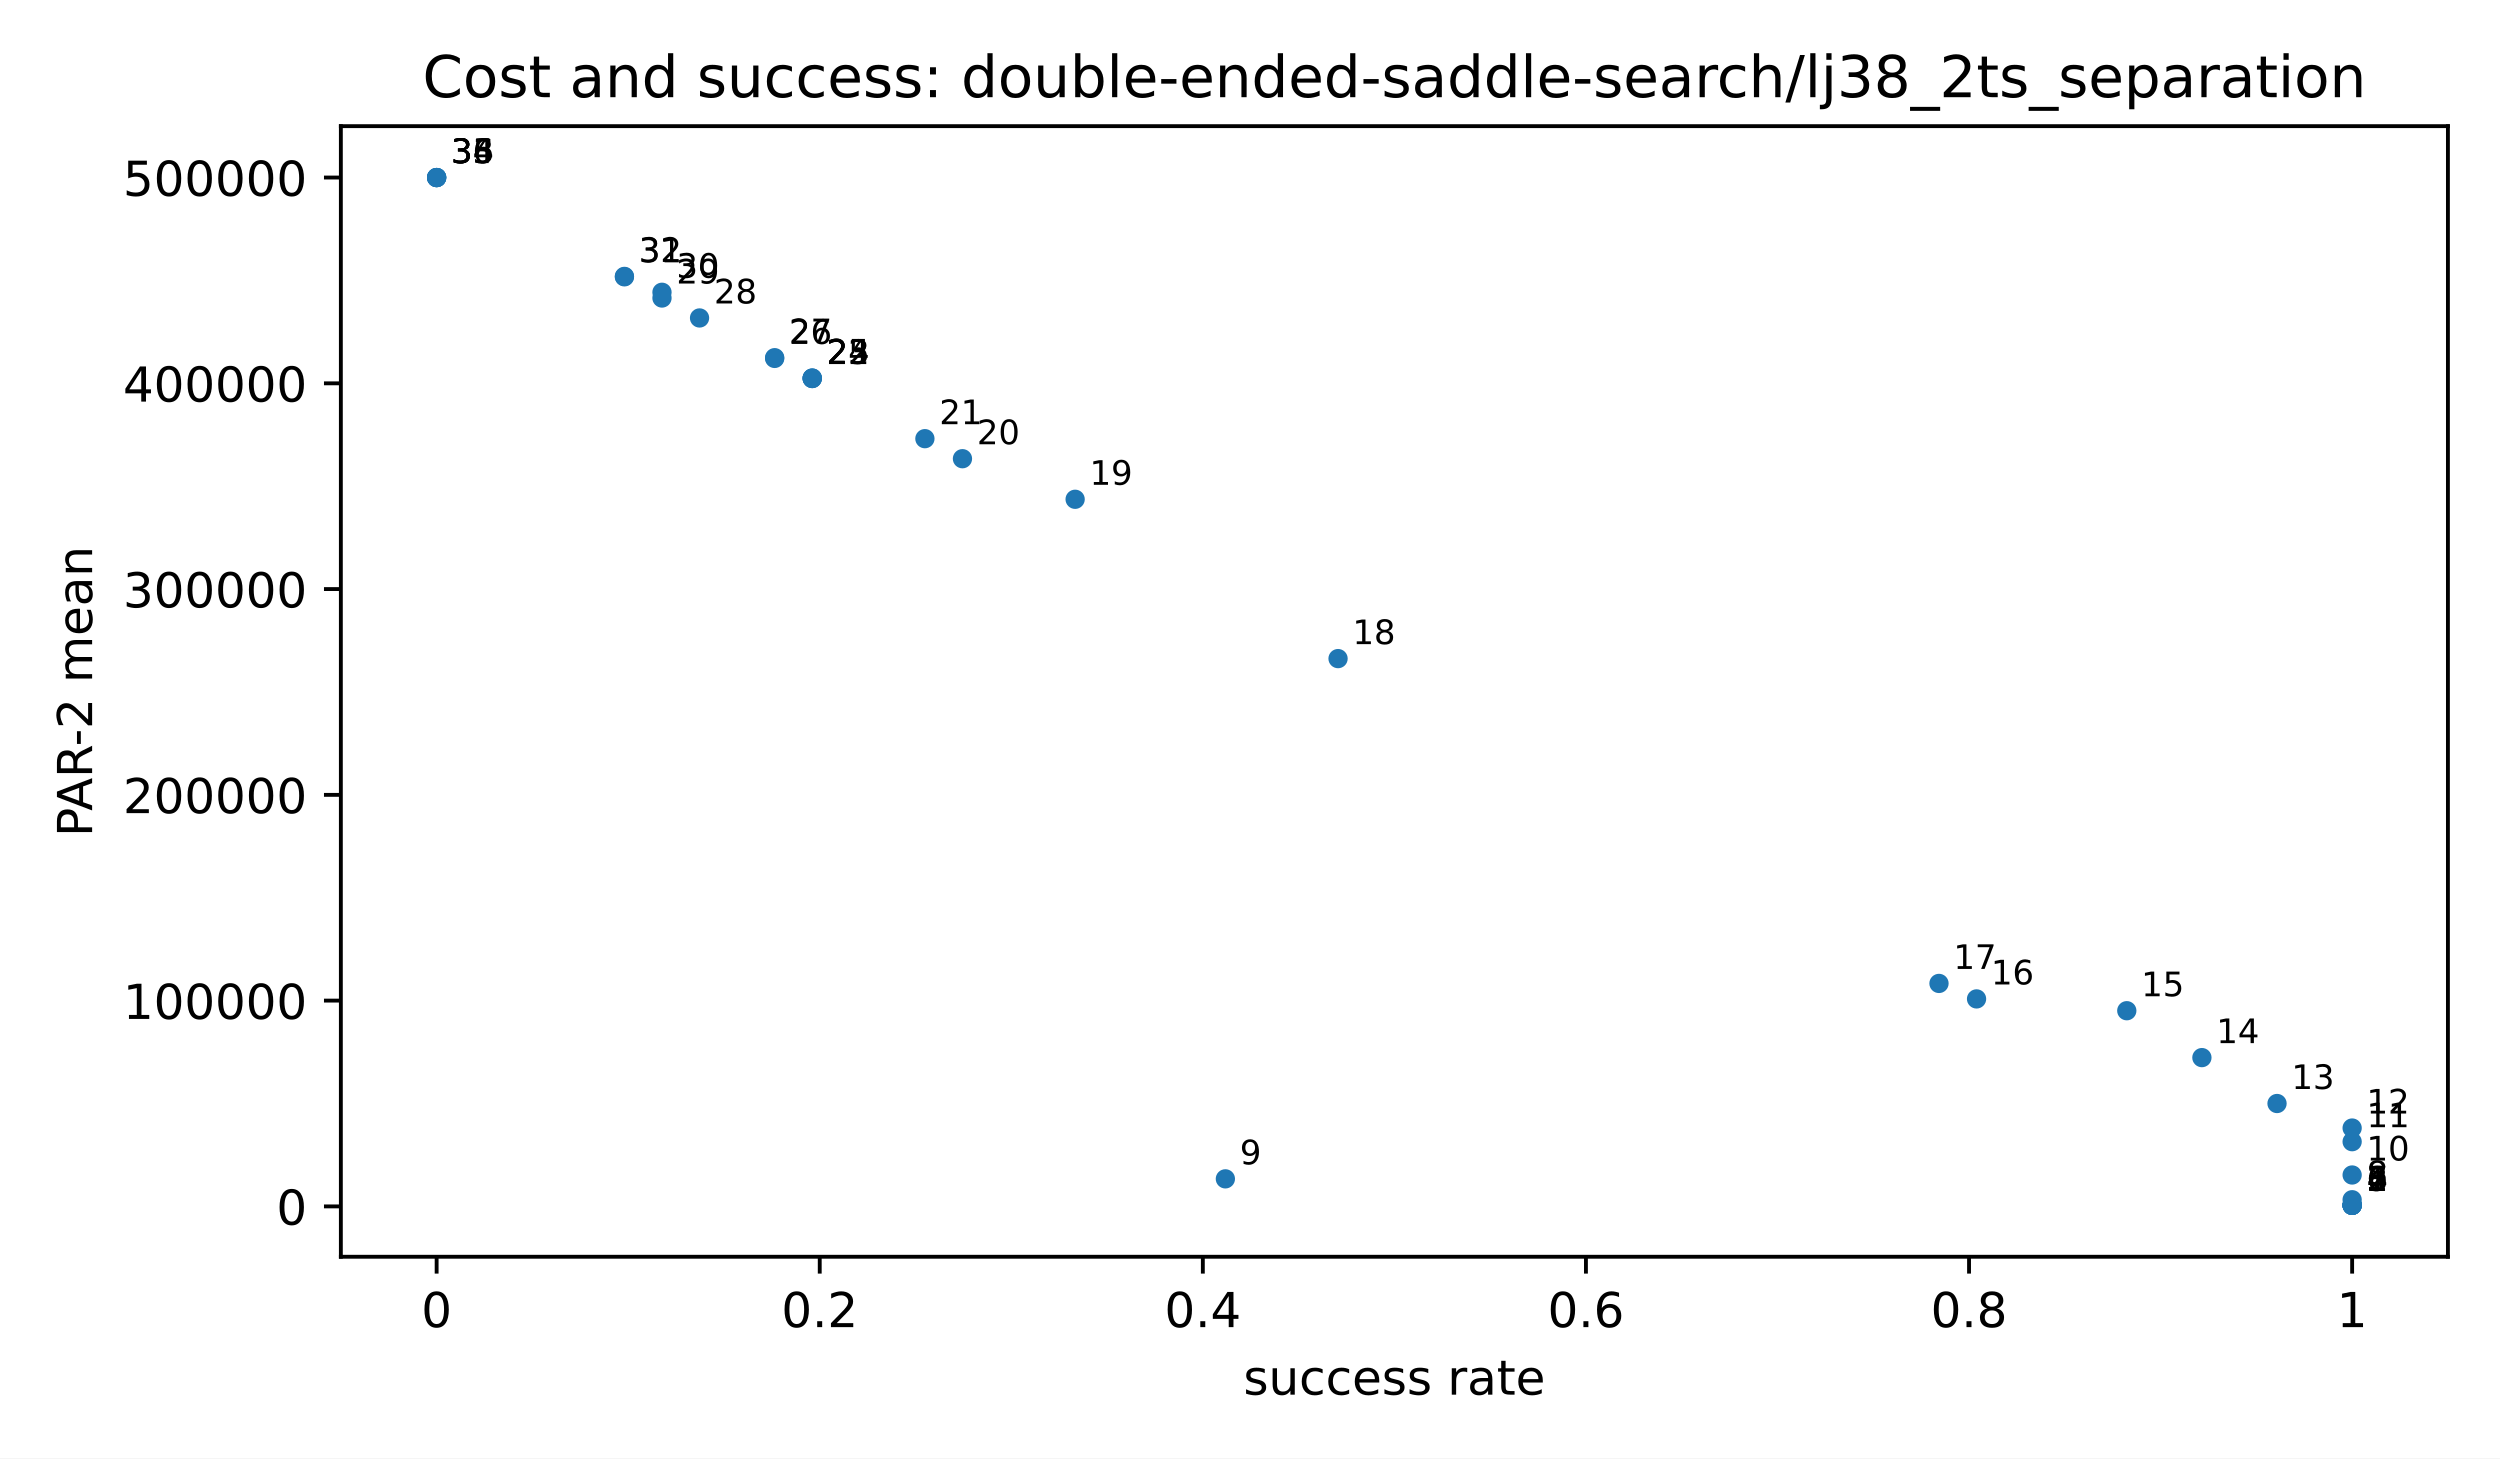
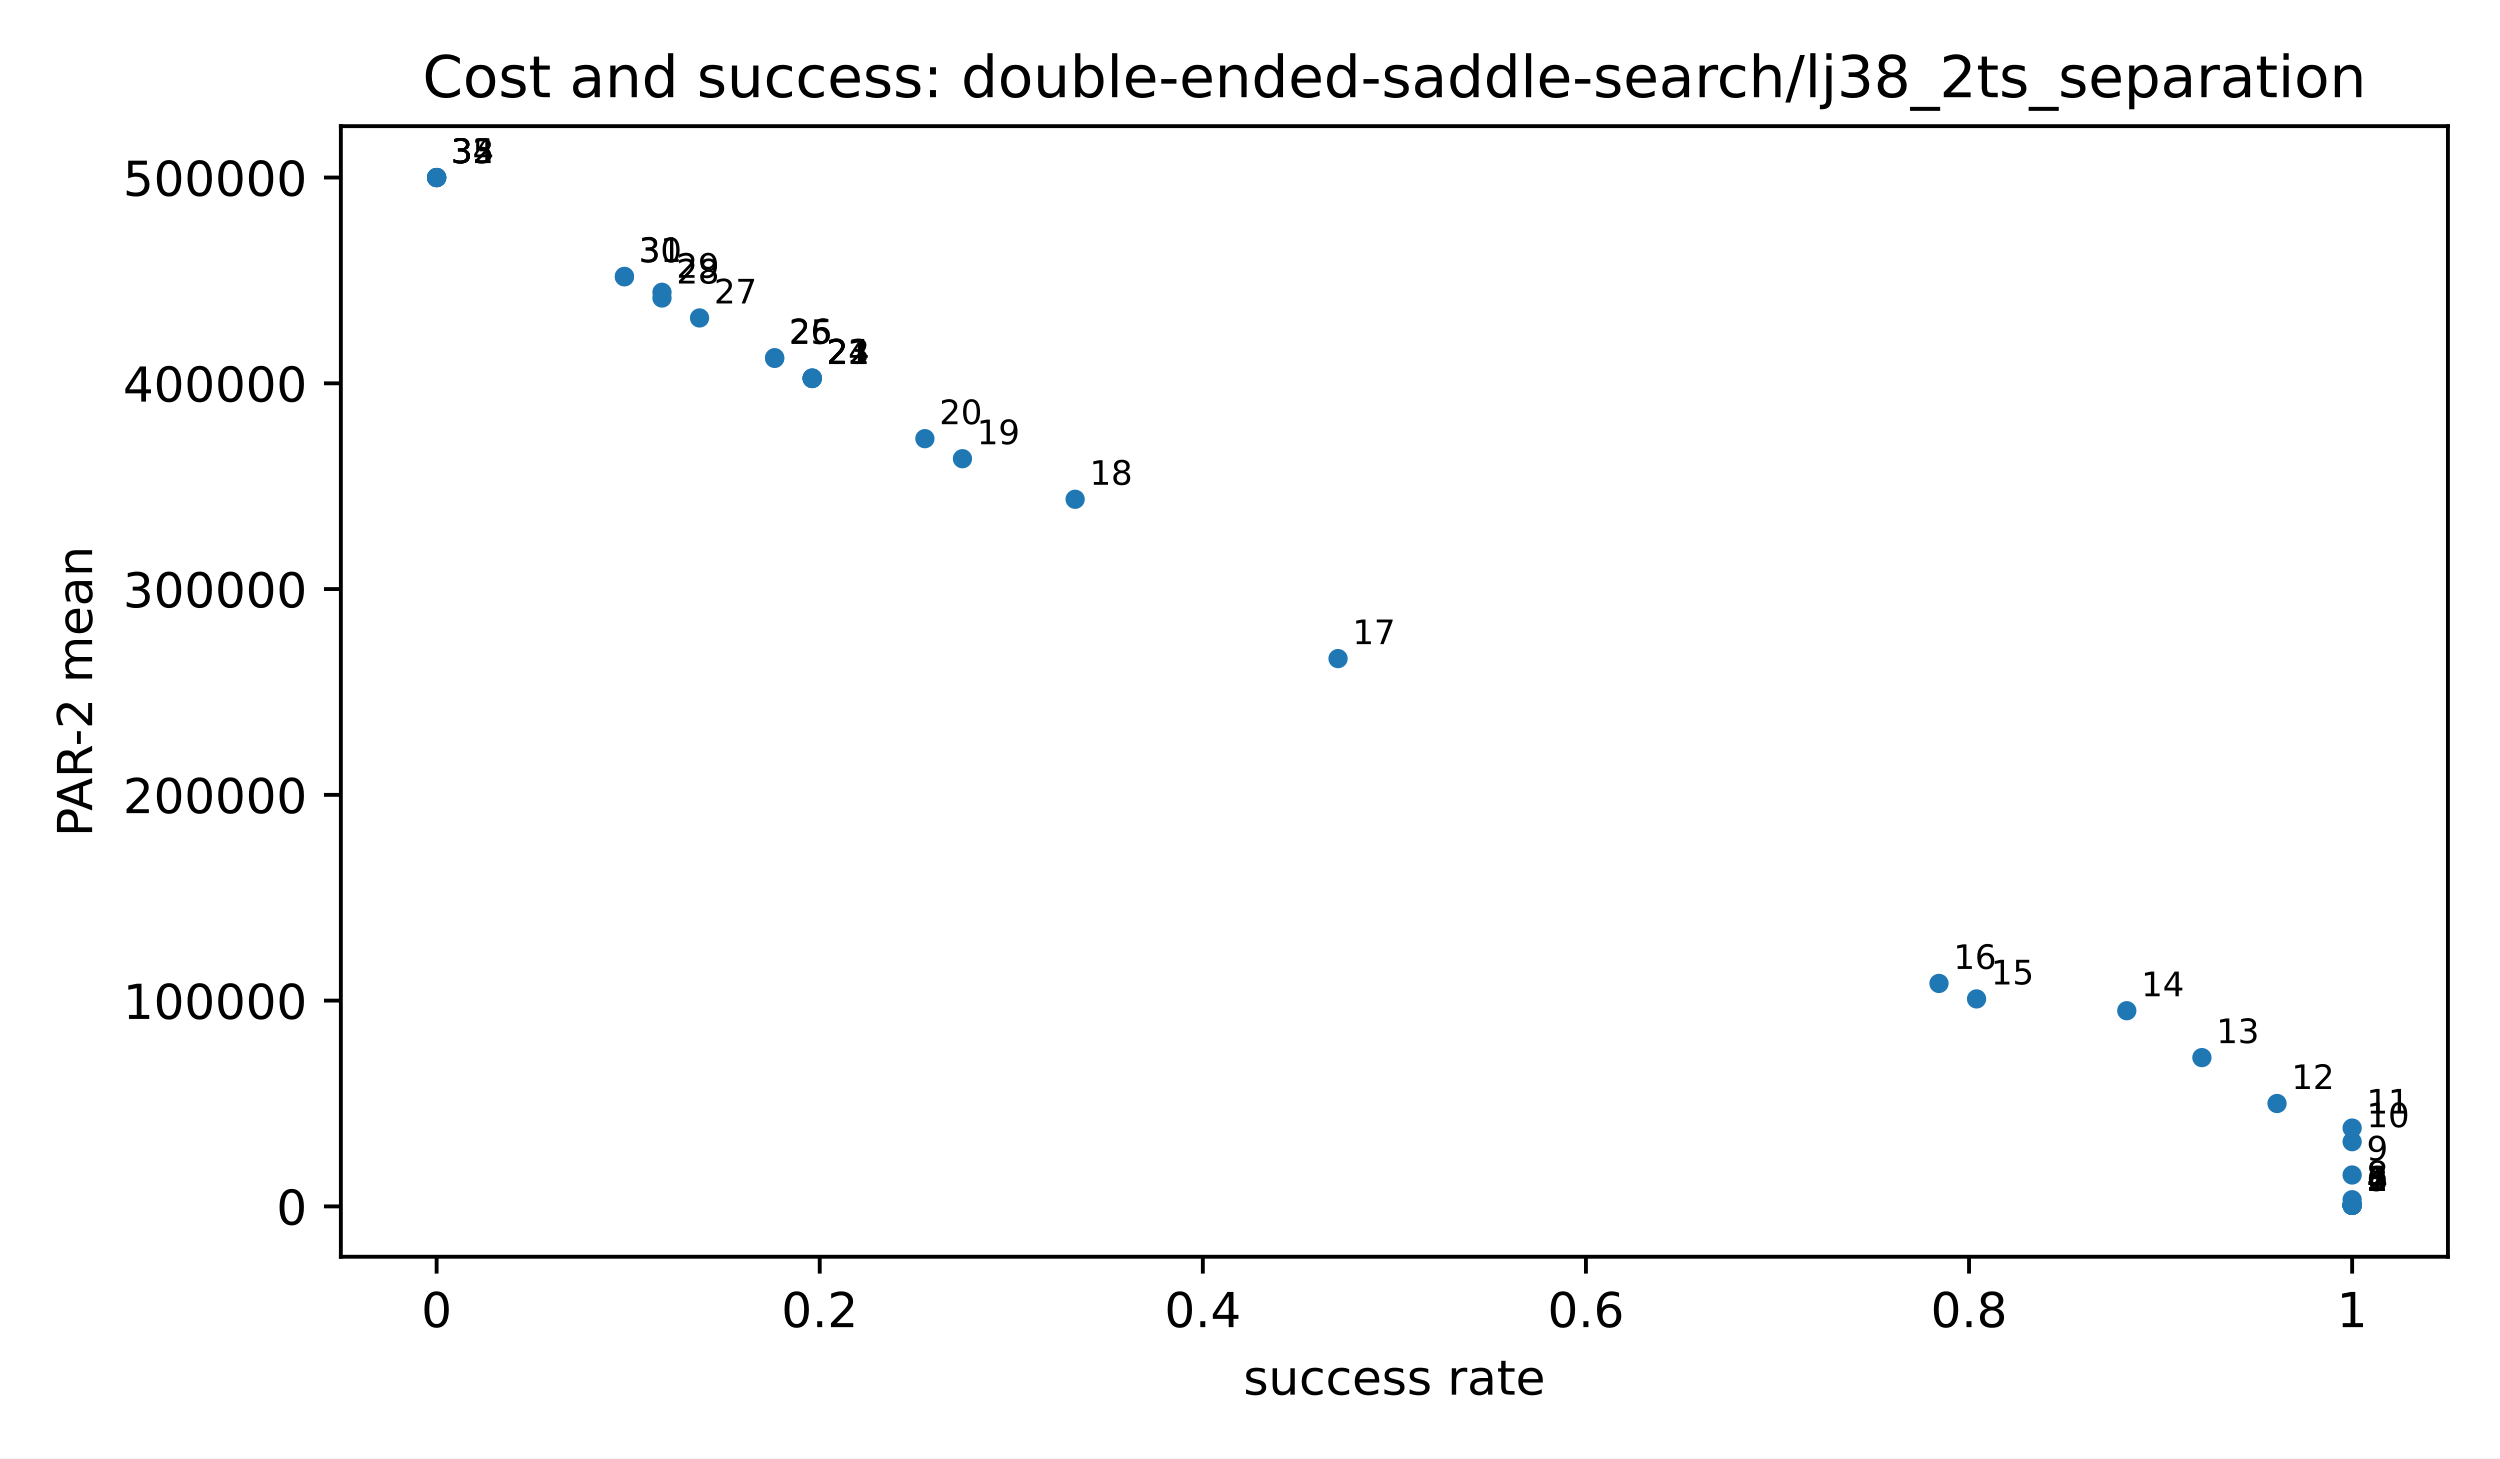
<svg xmlns="http://www.w3.org/2000/svg" xmlns:xlink="http://www.w3.org/1999/xlink" width="518.4pt" height="302.4pt" viewBox="0 0 518.4 302.4" version="1.1">
  <defs>
    <style type="text/css">*{stroke-linejoin: round; stroke-linecap: butt}</style>
  </defs>
  <g id="figure_1">
    <g id="patch_1">
      <path d="M 0 302.4  L 518.4 302.4  L 518.4 0  L 0 0  z " style="fill: #ffffff" />
    </g>
    <g id="axes_1">
      <g id="patch_2">
        <path d="M 70.68 260.6  L 507.6 260.6  L 507.6 26.16  L 70.68 26.16  z " style="fill: #ffffff" />
      </g>
      <g id="PathCollection_1">
        <defs>
          <path id="m2d8934182f" d="M 0 2  C 0.53 2 1.039 1.789 1.414 1.414  C 1.789 1.039 2 0.53 2 0  C 2 -0.53 1.789 -1.039 1.414 -1.414  C 1.039 -1.789 0.53 -2 0 -2  C -0.53 -2 -1.039 -1.789 -1.414 -1.414  C -1.789 -1.039 -2 -0.53 -2 0  C -2 0.53 -1.789 1.039 -1.414 1.414  C -1.039 1.789 -0.53 2 0 2  z " />
        </defs>
        <g clip-path="url(#p58a81f9ba8)">
          <use xlink:href="#m2d8934182f" x="487.74" y="249.944" style="fill: #1f77b4" />
          <use xlink:href="#m2d8934182f" x="487.74" y="249.936" style="fill: #1f77b4" />
          <use xlink:href="#m2d8934182f" x="487.74" y="249.934" style="fill: #1f77b4" />
          <use xlink:href="#m2d8934182f" x="487.74" y="249.929" style="fill: #1f77b4" />
          <use xlink:href="#m2d8934182f" x="487.74" y="249.917" style="fill: #1f77b4" />
          <use xlink:href="#m2d8934182f" x="487.74" y="249.913" style="fill: #1f77b4" />
          <use xlink:href="#m2d8934182f" x="487.74" y="249.867" style="fill: #1f77b4" />
          <use xlink:href="#m2d8934182f" x="487.74" y="248.777" style="fill: #1f77b4" />
-           <use xlink:href="#m2d8934182f" x="254.093" y="244.447" style="fill: #1f77b4" />
          <use xlink:href="#m2d8934182f" x="487.74" y="243.647" style="fill: #1f77b4" />
          <use xlink:href="#m2d8934182f" x="487.74" y="236.74" style="fill: #1f77b4" />
          <use xlink:href="#m2d8934182f" x="487.74" y="233.91" style="fill: #1f77b4" />
          <use xlink:href="#m2d8934182f" x="472.164" y="228.824" style="fill: #1f77b4" />
          <use xlink:href="#m2d8934182f" x="456.587" y="219.306" style="fill: #1f77b4" />
          <use xlink:href="#m2d8934182f" x="441.011" y="209.583" style="fill: #1f77b4" />
          <use xlink:href="#m2d8934182f" x="409.858" y="207.135" style="fill: #1f77b4" />
          <use xlink:href="#m2d8934182f" x="402.069" y="203.925" style="fill: #1f77b4" />
          <use xlink:href="#m2d8934182f" x="277.458" y="136.568" style="fill: #1f77b4" />
          <use xlink:href="#m2d8934182f" x="222.94" y="103.531" style="fill: #1f77b4" />
          <use xlink:href="#m2d8934182f" x="199.575" y="95.118" style="fill: #1f77b4" />
          <use xlink:href="#m2d8934182f" x="191.787" y="90.962" style="fill: #1f77b4" />
          <use xlink:href="#m2d8934182f" x="168.422" y="78.494" style="fill: #1f77b4" />
          <use xlink:href="#m2d8934182f" x="168.422" y="78.486" style="fill: #1f77b4" />
          <use xlink:href="#m2d8934182f" x="168.422" y="78.399" style="fill: #1f77b4" />
          <use xlink:href="#m2d8934182f" x="168.422" y="78.39" style="fill: #1f77b4" />
          <use xlink:href="#m2d8934182f" x="160.634" y="74.321" style="fill: #1f77b4" />
          <use xlink:href="#m2d8934182f" x="160.634" y="74.17" style="fill: #1f77b4" />
          <use xlink:href="#m2d8934182f" x="145.058" y="65.932" style="fill: #1f77b4" />
          <use xlink:href="#m2d8934182f" x="137.269" y="61.797" style="fill: #1f77b4" />
          <use xlink:href="#m2d8934182f" x="137.269" y="60.606" style="fill: #1f77b4" />
          <use xlink:href="#m2d8934182f" x="129.481" y="57.402" style="fill: #1f77b4" />
          <use xlink:href="#m2d8934182f" x="129.481" y="57.315" style="fill: #1f77b4" />
          <use xlink:href="#m2d8934182f" x="90.54" y="36.816" style="fill: #1f77b4" />
          <use xlink:href="#m2d8934182f" x="90.54" y="36.816" style="fill: #1f77b4" />
          <use xlink:href="#m2d8934182f" x="90.54" y="36.816" style="fill: #1f77b4" />
          <use xlink:href="#m2d8934182f" x="90.54" y="36.816" style="fill: #1f77b4" />
        </g>
      </g>
      <g id="matplotlib.axis_1">
        <g id="xtick_1">
          <g id="line2d_1">
            <defs>
              <path id="m8ea4d47d77" d="M 0 0  L 0 3.5  " style="stroke: #000000; stroke-width: 0.8" />
            </defs>
            <g>
              <use xlink:href="#m8ea4d47d77" x="90.54" y="260.6" style="stroke: #000000; stroke-width: 0.8" />
            </g>
          </g>
          <g id="text_1">
            <text style="font-size: 10px; font-family: 'DejaVu Sans', 'Bitstream Vera Sans', 'Computer Modern Sans Serif', 'Lucida Grande', 'Verdana', 'Geneva', 'Lucid', 'Arial', 'Helvetica', 'Avant Garde', sans-serif; text-anchor: middle" x="90.54" y="275.198" transform="rotate(-0 90.54 275.1977)">0</text>
          </g>
        </g>
        <g id="xtick_2">
          <g id="line2d_2">
            <g>
              <use xlink:href="#m8ea4d47d77" x="169.98" y="260.6" style="stroke: #000000; stroke-width: 0.8" />
            </g>
          </g>
          <g id="text_2">
            <text style="font-size: 10px; font-family: 'DejaVu Sans', 'Bitstream Vera Sans', 'Computer Modern Sans Serif', 'Lucida Grande', 'Verdana', 'Geneva', 'Lucid', 'Arial', 'Helvetica', 'Avant Garde', sans-serif; text-anchor: middle" x="169.98" y="275.198" transform="rotate(-0 169.98 275.1977)">0.2</text>
          </g>
        </g>
        <g id="xtick_3">
          <g id="line2d_3">
            <g>
              <use xlink:href="#m8ea4d47d77" x="249.42" y="260.6" style="stroke: #000000; stroke-width: 0.8" />
            </g>
          </g>
          <g id="text_3">
            <text style="font-size: 10px; font-family: 'DejaVu Sans', 'Bitstream Vera Sans', 'Computer Modern Sans Serif', 'Lucida Grande', 'Verdana', 'Geneva', 'Lucid', 'Arial', 'Helvetica', 'Avant Garde', sans-serif; text-anchor: middle" x="249.42" y="275.198" transform="rotate(-0 249.42 275.1977)">0.4</text>
          </g>
        </g>
        <g id="xtick_4">
          <g id="line2d_4">
            <g>
              <use xlink:href="#m8ea4d47d77" x="328.86" y="260.6" style="stroke: #000000; stroke-width: 0.8" />
            </g>
          </g>
          <g id="text_4">
            <text style="font-size: 10px; font-family: 'DejaVu Sans', 'Bitstream Vera Sans', 'Computer Modern Sans Serif', 'Lucida Grande', 'Verdana', 'Geneva', 'Lucid', 'Arial', 'Helvetica', 'Avant Garde', sans-serif; text-anchor: middle" x="328.86" y="275.198" transform="rotate(-0 328.86 275.1977)">0.6</text>
          </g>
        </g>
        <g id="xtick_5">
          <g id="line2d_5">
            <g>
              <use xlink:href="#m8ea4d47d77" x="408.3" y="260.6" style="stroke: #000000; stroke-width: 0.8" />
            </g>
          </g>
          <g id="text_5">
            <text style="font-size: 10px; font-family: 'DejaVu Sans', 'Bitstream Vera Sans', 'Computer Modern Sans Serif', 'Lucida Grande', 'Verdana', 'Geneva', 'Lucid', 'Arial', 'Helvetica', 'Avant Garde', sans-serif; text-anchor: middle" x="408.3" y="275.198" transform="rotate(-0 408.3 275.1977)">0.8</text>
          </g>
        </g>
        <g id="xtick_6">
          <g id="line2d_6">
            <g>
              <use xlink:href="#m8ea4d47d77" x="487.74" y="260.6" style="stroke: #000000; stroke-width: 0.8" />
            </g>
          </g>
          <g id="text_6">
            <text style="font-size: 10px; font-family: 'DejaVu Sans', 'Bitstream Vera Sans', 'Computer Modern Sans Serif', 'Lucida Grande', 'Verdana', 'Geneva', 'Lucid', 'Arial', 'Helvetica', 'Avant Garde', sans-serif; text-anchor: middle" x="487.74" y="275.198" transform="rotate(-0 487.74 275.1977)">1</text>
          </g>
        </g>
        <g id="text_7">
          <text style="font-size: 10px; font-family: 'DejaVu Sans', 'Bitstream Vera Sans', 'Computer Modern Sans Serif', 'Lucida Grande', 'Verdana', 'Geneva', 'Lucid', 'Arial', 'Helvetica', 'Avant Garde', sans-serif; text-anchor: middle" x="289.14" y="289.198" transform="rotate(-0 289.14 289.1977)">success rate</text>
        </g>
      </g>
      <g id="matplotlib.axis_2">
        <g id="ytick_1">
          <g id="line2d_7">
            <defs>
              <path id="md659df78fa" d="M 0 0  L -3.5 0  " style="stroke: #000000; stroke-width: 0.8" />
            </defs>
            <g>
              <use xlink:href="#md659df78fa" x="70.68" y="250.158" style="stroke: #000000; stroke-width: 0.8" />
            </g>
          </g>
          <g id="text_8">
            <text style="font-size: 10px; font-family: 'DejaVu Sans', 'Bitstream Vera Sans', 'Computer Modern Sans Serif', 'Lucida Grande', 'Verdana', 'Geneva', 'Lucid', 'Arial', 'Helvetica', 'Avant Garde', sans-serif; text-anchor: end" x="63.68" y="253.957" transform="rotate(-0 63.68 253.957)">0</text>
          </g>
        </g>
        <g id="ytick_2">
          <g id="line2d_8">
            <g>
              <use xlink:href="#md659df78fa" x="70.68" y="207.49" style="stroke: #000000; stroke-width: 0.8" />
            </g>
          </g>
          <g id="text_9">
            <text style="font-size: 10px; font-family: 'DejaVu Sans', 'Bitstream Vera Sans', 'Computer Modern Sans Serif', 'Lucida Grande', 'Verdana', 'Geneva', 'Lucid', 'Arial', 'Helvetica', 'Avant Garde', sans-serif; text-anchor: end" x="63.68" y="211.289" transform="rotate(-0 63.68 211.2886)">100000</text>
          </g>
        </g>
        <g id="ytick_3">
          <g id="line2d_9">
            <g>
              <use xlink:href="#md659df78fa" x="70.68" y="164.821" style="stroke: #000000; stroke-width: 0.8" />
            </g>
          </g>
          <g id="text_10">
            <text style="font-size: 10px; font-family: 'DejaVu Sans', 'Bitstream Vera Sans', 'Computer Modern Sans Serif', 'Lucida Grande', 'Verdana', 'Geneva', 'Lucid', 'Arial', 'Helvetica', 'Avant Garde', sans-serif; text-anchor: end" x="63.68" y="168.62" transform="rotate(-0 63.68 168.6203)">200000</text>
          </g>
        </g>
        <g id="ytick_4">
          <g id="line2d_10">
            <g>
              <use xlink:href="#md659df78fa" x="70.68" y="122.153" style="stroke: #000000; stroke-width: 0.8" />
            </g>
          </g>
          <g id="text_11">
            <text style="font-size: 10px; font-family: 'DejaVu Sans', 'Bitstream Vera Sans', 'Computer Modern Sans Serif', 'Lucida Grande', 'Verdana', 'Geneva', 'Lucid', 'Arial', 'Helvetica', 'Avant Garde', sans-serif; text-anchor: end" x="63.68" y="125.952" transform="rotate(-0 63.68 125.9519)">300000</text>
          </g>
        </g>
        <g id="ytick_5">
          <g id="line2d_11">
            <g>
              <use xlink:href="#md659df78fa" x="70.68" y="79.485" style="stroke: #000000; stroke-width: 0.8" />
            </g>
          </g>
          <g id="text_12">
            <text style="font-size: 10px; font-family: 'DejaVu Sans', 'Bitstream Vera Sans', 'Computer Modern Sans Serif', 'Lucida Grande', 'Verdana', 'Geneva', 'Lucid', 'Arial', 'Helvetica', 'Avant Garde', sans-serif; text-anchor: end" x="63.68" y="83.284" transform="rotate(-0 63.68 83.28355)">400000</text>
          </g>
        </g>
        <g id="ytick_6">
          <g id="line2d_12">
            <g>
              <use xlink:href="#md659df78fa" x="70.68" y="36.816" style="stroke: #000000; stroke-width: 0.8" />
            </g>
          </g>
          <g id="text_13">
            <text style="font-size: 10px; font-family: 'DejaVu Sans', 'Bitstream Vera Sans', 'Computer Modern Sans Serif', 'Lucida Grande', 'Verdana', 'Geneva', 'Lucid', 'Arial', 'Helvetica', 'Avant Garde', sans-serif; text-anchor: end" x="63.68" y="40.615" transform="rotate(-0 63.68 40.61519)">500000</text>
          </g>
        </g>
        <g id="text_14">
          <text style="font-size: 10px; font-family: 'DejaVu Sans', 'Bitstream Vera Sans', 'Computer Modern Sans Serif', 'Lucida Grande', 'Verdana', 'Geneva', 'Lucid', 'Arial', 'Helvetica', 'Avant Garde', sans-serif; text-anchor: middle" x="19.103" y="143.38" transform="rotate(-90 19.10266 143.38)">PAR-2 mean</text>
        </g>
      </g>
      <g id="patch_3">
        <path d="M 70.68 260.6  L 70.68 26.16  " style="fill: none; stroke: #000000; stroke-width: 0.8; stroke-linejoin: miter; stroke-linecap: square" />
      </g>
      <g id="patch_4">
        <path d="M 507.6 260.6  L 507.6 26.16  " style="fill: none; stroke: #000000; stroke-width: 0.8; stroke-linejoin: miter; stroke-linecap: square" />
      </g>
      <g id="patch_5">
        <path d="M 70.68 260.6  L 507.6 260.6  " style="fill: none; stroke: #000000; stroke-width: 0.8; stroke-linejoin: miter; stroke-linecap: square" />
      </g>
      <g id="patch_6">
        <path d="M 70.68 26.16  L 507.6 26.16  " style="fill: none; stroke: #000000; stroke-width: 0.8; stroke-linejoin: miter; stroke-linecap: square" />
      </g>
      <g id="text_15">
        <text style="font-size: 7px; font-family: 'DejaVu Sans', 'Bitstream Vera Sans', 'Computer Modern Sans Serif', 'Lucida Grande', 'Verdana', 'Geneva', 'Lucid', 'Arial', 'Helvetica', 'Avant Garde', sans-serif; text-anchor: start" x="490.74" y="246.944" transform="rotate(-0 490.74 246.9436)">1</text>
      </g>
      <g id="text_16">
        <text style="font-size: 7px; font-family: 'DejaVu Sans', 'Bitstream Vera Sans', 'Computer Modern Sans Serif', 'Lucida Grande', 'Verdana', 'Geneva', 'Lucid', 'Arial', 'Helvetica', 'Avant Garde', sans-serif; text-anchor: start" x="490.74" y="246.936" transform="rotate(-0 490.74 246.9361)">2</text>
      </g>
      <g id="text_17">
        <text style="font-size: 7px; font-family: 'DejaVu Sans', 'Bitstream Vera Sans', 'Computer Modern Sans Serif', 'Lucida Grande', 'Verdana', 'Geneva', 'Lucid', 'Arial', 'Helvetica', 'Avant Garde', sans-serif; text-anchor: start" x="490.74" y="246.934" transform="rotate(-0 490.74 246.9343)">3</text>
      </g>
      <g id="text_18">
        <text style="font-size: 7px; font-family: 'DejaVu Sans', 'Bitstream Vera Sans', 'Computer Modern Sans Serif', 'Lucida Grande', 'Verdana', 'Geneva', 'Lucid', 'Arial', 'Helvetica', 'Avant Garde', sans-serif; text-anchor: start" x="490.74" y="246.929" transform="rotate(-0 490.74 246.9292)">4</text>
      </g>
      <g id="text_19">
        <text style="font-size: 7px; font-family: 'DejaVu Sans', 'Bitstream Vera Sans', 'Computer Modern Sans Serif', 'Lucida Grande', 'Verdana', 'Geneva', 'Lucid', 'Arial', 'Helvetica', 'Avant Garde', sans-serif; text-anchor: start" x="490.74" y="246.917" transform="rotate(-0 490.74 246.9172)">5</text>
      </g>
      <g id="text_20">
        <text style="font-size: 7px; font-family: 'DejaVu Sans', 'Bitstream Vera Sans', 'Computer Modern Sans Serif', 'Lucida Grande', 'Verdana', 'Geneva', 'Lucid', 'Arial', 'Helvetica', 'Avant Garde', sans-serif; text-anchor: start" x="490.74" y="246.913" transform="rotate(-0 490.74 246.9134)">6</text>
      </g>
      <g id="text_21">
        <text style="font-size: 7px; font-family: 'DejaVu Sans', 'Bitstream Vera Sans', 'Computer Modern Sans Serif', 'Lucida Grande', 'Verdana', 'Geneva', 'Lucid', 'Arial', 'Helvetica', 'Avant Garde', sans-serif; text-anchor: start" x="490.74" y="246.867" transform="rotate(-0 490.74 246.8673)">7</text>
      </g>
      <g id="text_22">
        <text style="font-size: 7px; font-family: 'DejaVu Sans', 'Bitstream Vera Sans', 'Computer Modern Sans Serif', 'Lucida Grande', 'Verdana', 'Geneva', 'Lucid', 'Arial', 'Helvetica', 'Avant Garde', sans-serif; text-anchor: start" x="490.74" y="245.777" transform="rotate(-0 490.74 245.7773)">8</text>
      </g>
      <g id="text_23">
-         <text style="font-size: 7px; font-family: 'DejaVu Sans', 'Bitstream Vera Sans', 'Computer Modern Sans Serif', 'Lucida Grande', 'Verdana', 'Geneva', 'Lucid', 'Arial', 'Helvetica', 'Avant Garde', sans-serif; text-anchor: start" x="257.093" y="241.447" transform="rotate(-0 257.0929 241.447)">9</text>
+         <text style="font-size: 7px; font-family: 'DejaVu Sans', 'Bitstream Vera Sans', 'Computer Modern Sans Serif', 'Lucida Grande', 'Verdana', 'Geneva', 'Lucid', 'Arial', 'Helvetica', 'Avant Garde', sans-serif; text-anchor: start" x="490.74" y="240.647" transform="rotate(-0 490.74 240.6468)">9</text>
      </g>
      <g id="text_24">
-         <text style="font-size: 7px; font-family: 'DejaVu Sans', 'Bitstream Vera Sans', 'Computer Modern Sans Serif', 'Lucida Grande', 'Verdana', 'Geneva', 'Lucid', 'Arial', 'Helvetica', 'Avant Garde', sans-serif; text-anchor: start" x="490.74" y="240.647" transform="rotate(-0 490.74 240.6468)">10</text>
+         <text style="font-size: 7px; font-family: 'DejaVu Sans', 'Bitstream Vera Sans', 'Computer Modern Sans Serif', 'Lucida Grande', 'Verdana', 'Geneva', 'Lucid', 'Arial', 'Helvetica', 'Avant Garde', sans-serif; text-anchor: start" x="490.74" y="233.74" transform="rotate(-0 490.74 233.7401)">10</text>
      </g>
      <g id="text_25">
-         <text style="font-size: 7px; font-family: 'DejaVu Sans', 'Bitstream Vera Sans', 'Computer Modern Sans Serif', 'Lucida Grande', 'Verdana', 'Geneva', 'Lucid', 'Arial', 'Helvetica', 'Avant Garde', sans-serif; text-anchor: start" x="490.74" y="233.74" transform="rotate(-0 490.74 233.7401)">11</text>
+         <text style="font-size: 7px; font-family: 'DejaVu Sans', 'Bitstream Vera Sans', 'Computer Modern Sans Serif', 'Lucida Grande', 'Verdana', 'Geneva', 'Lucid', 'Arial', 'Helvetica', 'Avant Garde', sans-serif; text-anchor: start" x="490.74" y="230.91" transform="rotate(-0 490.74 230.9098)">11</text>
      </g>
      <g id="text_26">
-         <text style="font-size: 7px; font-family: 'DejaVu Sans', 'Bitstream Vera Sans', 'Computer Modern Sans Serif', 'Lucida Grande', 'Verdana', 'Geneva', 'Lucid', 'Arial', 'Helvetica', 'Avant Garde', sans-serif; text-anchor: start" x="490.74" y="230.91" transform="rotate(-0 490.74 230.9098)">12</text>
+         <text style="font-size: 7px; font-family: 'DejaVu Sans', 'Bitstream Vera Sans', 'Computer Modern Sans Serif', 'Lucida Grande', 'Verdana', 'Geneva', 'Lucid', 'Arial', 'Helvetica', 'Avant Garde', sans-serif; text-anchor: start" x="475.164" y="225.824" transform="rotate(-0 475.1635 225.8238)">12</text>
      </g>
      <g id="text_27">
-         <text style="font-size: 7px; font-family: 'DejaVu Sans', 'Bitstream Vera Sans', 'Computer Modern Sans Serif', 'Lucida Grande', 'Verdana', 'Geneva', 'Lucid', 'Arial', 'Helvetica', 'Avant Garde', sans-serif; text-anchor: start" x="475.164" y="225.824" transform="rotate(-0 475.1635 225.8238)">13</text>
+         <text style="font-size: 7px; font-family: 'DejaVu Sans', 'Bitstream Vera Sans', 'Computer Modern Sans Serif', 'Lucida Grande', 'Verdana', 'Geneva', 'Lucid', 'Arial', 'Helvetica', 'Avant Garde', sans-serif; text-anchor: start" x="459.587" y="216.306" transform="rotate(-0 459.5871 216.306)">13</text>
      </g>
      <g id="text_28">
-         <text style="font-size: 7px; font-family: 'DejaVu Sans', 'Bitstream Vera Sans', 'Computer Modern Sans Serif', 'Lucida Grande', 'Verdana', 'Geneva', 'Lucid', 'Arial', 'Helvetica', 'Avant Garde', sans-serif; text-anchor: start" x="459.587" y="216.306" transform="rotate(-0 459.5871 216.306)">14</text>
+         <text style="font-size: 7px; font-family: 'DejaVu Sans', 'Bitstream Vera Sans', 'Computer Modern Sans Serif', 'Lucida Grande', 'Verdana', 'Geneva', 'Lucid', 'Arial', 'Helvetica', 'Avant Garde', sans-serif; text-anchor: start" x="444.011" y="206.583" transform="rotate(-0 444.0106 206.583)">14</text>
      </g>
      <g id="text_29">
-         <text style="font-size: 7px; font-family: 'DejaVu Sans', 'Bitstream Vera Sans', 'Computer Modern Sans Serif', 'Lucida Grande', 'Verdana', 'Geneva', 'Lucid', 'Arial', 'Helvetica', 'Avant Garde', sans-serif; text-anchor: start" x="444.011" y="206.583" transform="rotate(-0 444.0106 206.583)">15</text>
+         <text style="font-size: 7px; font-family: 'DejaVu Sans', 'Bitstream Vera Sans', 'Computer Modern Sans Serif', 'Lucida Grande', 'Verdana', 'Geneva', 'Lucid', 'Arial', 'Helvetica', 'Avant Garde', sans-serif; text-anchor: start" x="412.858" y="204.135" transform="rotate(-0 412.8576 204.1352)">15</text>
      </g>
      <g id="text_30">
-         <text style="font-size: 7px; font-family: 'DejaVu Sans', 'Bitstream Vera Sans', 'Computer Modern Sans Serif', 'Lucida Grande', 'Verdana', 'Geneva', 'Lucid', 'Arial', 'Helvetica', 'Avant Garde', sans-serif; text-anchor: start" x="412.858" y="204.135" transform="rotate(-0 412.8576 204.1352)">16</text>
+         <text style="font-size: 7px; font-family: 'DejaVu Sans', 'Bitstream Vera Sans', 'Computer Modern Sans Serif', 'Lucida Grande', 'Verdana', 'Geneva', 'Lucid', 'Arial', 'Helvetica', 'Avant Garde', sans-serif; text-anchor: start" x="405.069" y="200.925" transform="rotate(-0 405.0694 200.9246)">16</text>
      </g>
      <g id="text_31">
-         <text style="font-size: 7px; font-family: 'DejaVu Sans', 'Bitstream Vera Sans', 'Computer Modern Sans Serif', 'Lucida Grande', 'Verdana', 'Geneva', 'Lucid', 'Arial', 'Helvetica', 'Avant Garde', sans-serif; text-anchor: start" x="405.069" y="200.925" transform="rotate(-0 405.0694 200.9246)">17</text>
+         <text style="font-size: 7px; font-family: 'DejaVu Sans', 'Bitstream Vera Sans', 'Computer Modern Sans Serif', 'Lucida Grande', 'Verdana', 'Geneva', 'Lucid', 'Arial', 'Helvetica', 'Avant Garde', sans-serif; text-anchor: start" x="280.458" y="133.568" transform="rotate(-0 280.4576 133.5683)">17</text>
      </g>
      <g id="text_32">
-         <text style="font-size: 7px; font-family: 'DejaVu Sans', 'Bitstream Vera Sans', 'Computer Modern Sans Serif', 'Lucida Grande', 'Verdana', 'Geneva', 'Lucid', 'Arial', 'Helvetica', 'Avant Garde', sans-serif; text-anchor: start" x="280.458" y="133.568" transform="rotate(-0 280.4576 133.5683)">18</text>
+         <text style="font-size: 7px; font-family: 'DejaVu Sans', 'Bitstream Vera Sans', 'Computer Modern Sans Serif', 'Lucida Grande', 'Verdana', 'Geneva', 'Lucid', 'Arial', 'Helvetica', 'Avant Garde', sans-serif; text-anchor: start" x="225.94" y="100.531" transform="rotate(-0 225.94 100.5311)">18</text>
      </g>
      <g id="text_33">
-         <text style="font-size: 7px; font-family: 'DejaVu Sans', 'Bitstream Vera Sans', 'Computer Modern Sans Serif', 'Lucida Grande', 'Verdana', 'Geneva', 'Lucid', 'Arial', 'Helvetica', 'Avant Garde', sans-serif; text-anchor: start" x="225.94" y="100.531" transform="rotate(-0 225.94 100.5311)">19</text>
+         <text style="font-size: 7px; font-family: 'DejaVu Sans', 'Bitstream Vera Sans', 'Computer Modern Sans Serif', 'Lucida Grande', 'Verdana', 'Geneva', 'Lucid', 'Arial', 'Helvetica', 'Avant Garde', sans-serif; text-anchor: start" x="202.575" y="92.118" transform="rotate(-0 202.5753 92.11768)">19</text>
      </g>
      <g id="text_34">
-         <text style="font-size: 7px; font-family: 'DejaVu Sans', 'Bitstream Vera Sans', 'Computer Modern Sans Serif', 'Lucida Grande', 'Verdana', 'Geneva', 'Lucid', 'Arial', 'Helvetica', 'Avant Garde', sans-serif; text-anchor: start" x="202.575" y="92.118" transform="rotate(-0 202.5753 92.11768)">20</text>
+         <text style="font-size: 7px; font-family: 'DejaVu Sans', 'Bitstream Vera Sans', 'Computer Modern Sans Serif', 'Lucida Grande', 'Verdana', 'Geneva', 'Lucid', 'Arial', 'Helvetica', 'Avant Garde', sans-serif; text-anchor: start" x="194.787" y="87.962" transform="rotate(-0 194.7871 87.96163)">20</text>
      </g>
      <g id="text_35">
-         <text style="font-size: 7px; font-family: 'DejaVu Sans', 'Bitstream Vera Sans', 'Computer Modern Sans Serif', 'Lucida Grande', 'Verdana', 'Geneva', 'Lucid', 'Arial', 'Helvetica', 'Avant Garde', sans-serif; text-anchor: start" x="194.787" y="87.962" transform="rotate(-0 194.7871 87.96163)">21</text>
+         <text style="font-size: 7px; font-family: 'DejaVu Sans', 'Bitstream Vera Sans', 'Computer Modern Sans Serif', 'Lucida Grande', 'Verdana', 'Geneva', 'Lucid', 'Arial', 'Helvetica', 'Avant Garde', sans-serif; text-anchor: start" x="171.422" y="75.494" transform="rotate(-0 171.4224 75.49432)">21</text>
      </g>
      <g id="text_36">
-         <text style="font-size: 7px; font-family: 'DejaVu Sans', 'Bitstream Vera Sans', 'Computer Modern Sans Serif', 'Lucida Grande', 'Verdana', 'Geneva', 'Lucid', 'Arial', 'Helvetica', 'Avant Garde', sans-serif; text-anchor: start" x="171.422" y="75.494" transform="rotate(-0 171.4224 75.49432)">22</text>
+         <text style="font-size: 7px; font-family: 'DejaVu Sans', 'Bitstream Vera Sans', 'Computer Modern Sans Serif', 'Lucida Grande', 'Verdana', 'Geneva', 'Lucid', 'Arial', 'Helvetica', 'Avant Garde', sans-serif; text-anchor: start" x="171.422" y="75.486" transform="rotate(-0 171.4224 75.48628)">22</text>
      </g>
      <g id="text_37">
-         <text style="font-size: 7px; font-family: 'DejaVu Sans', 'Bitstream Vera Sans', 'Computer Modern Sans Serif', 'Lucida Grande', 'Verdana', 'Geneva', 'Lucid', 'Arial', 'Helvetica', 'Avant Garde', sans-serif; text-anchor: start" x="171.422" y="75.486" transform="rotate(-0 171.4224 75.48628)">23</text>
+         <text style="font-size: 7px; font-family: 'DejaVu Sans', 'Bitstream Vera Sans', 'Computer Modern Sans Serif', 'Lucida Grande', 'Verdana', 'Geneva', 'Lucid', 'Arial', 'Helvetica', 'Avant Garde', sans-serif; text-anchor: start" x="171.422" y="75.399" transform="rotate(-0 171.4224 75.39877)">23</text>
      </g>
      <g id="text_38">
-         <text style="font-size: 7px; font-family: 'DejaVu Sans', 'Bitstream Vera Sans', 'Computer Modern Sans Serif', 'Lucida Grande', 'Verdana', 'Geneva', 'Lucid', 'Arial', 'Helvetica', 'Avant Garde', sans-serif; text-anchor: start" x="171.422" y="75.399" transform="rotate(-0 171.4224 75.39877)">24</text>
+         <text style="font-size: 7px; font-family: 'DejaVu Sans', 'Bitstream Vera Sans', 'Computer Modern Sans Serif', 'Lucida Grande', 'Verdana', 'Geneva', 'Lucid', 'Arial', 'Helvetica', 'Avant Garde', sans-serif; text-anchor: start" x="171.422" y="75.39" transform="rotate(-0 171.4224 75.3905)">24</text>
      </g>
      <g id="text_39">
-         <text style="font-size: 7px; font-family: 'DejaVu Sans', 'Bitstream Vera Sans', 'Computer Modern Sans Serif', 'Lucida Grande', 'Verdana', 'Geneva', 'Lucid', 'Arial', 'Helvetica', 'Avant Garde', sans-serif; text-anchor: start" x="171.422" y="75.39" transform="rotate(-0 171.4224 75.3905)">25</text>
+         <text style="font-size: 7px; font-family: 'DejaVu Sans', 'Bitstream Vera Sans', 'Computer Modern Sans Serif', 'Lucida Grande', 'Verdana', 'Geneva', 'Lucid', 'Arial', 'Helvetica', 'Avant Garde', sans-serif; text-anchor: start" x="163.634" y="71.321" transform="rotate(-0 163.6341 71.3212)">25</text>
      </g>
      <g id="text_40">
-         <text style="font-size: 7px; font-family: 'DejaVu Sans', 'Bitstream Vera Sans', 'Computer Modern Sans Serif', 'Lucida Grande', 'Verdana', 'Geneva', 'Lucid', 'Arial', 'Helvetica', 'Avant Garde', sans-serif; text-anchor: start" x="163.634" y="71.321" transform="rotate(-0 163.6341 71.3212)">26</text>
+         <text style="font-size: 7px; font-family: 'DejaVu Sans', 'Bitstream Vera Sans', 'Computer Modern Sans Serif', 'Lucida Grande', 'Verdana', 'Geneva', 'Lucid', 'Arial', 'Helvetica', 'Avant Garde', sans-serif; text-anchor: start" x="163.634" y="71.17" transform="rotate(-0 163.6341 71.17019)">26</text>
      </g>
      <g id="text_41">
-         <text style="font-size: 7px; font-family: 'DejaVu Sans', 'Bitstream Vera Sans', 'Computer Modern Sans Serif', 'Lucida Grande', 'Verdana', 'Geneva', 'Lucid', 'Arial', 'Helvetica', 'Avant Garde', sans-serif; text-anchor: start" x="163.634" y="71.17" transform="rotate(-0 163.6341 71.17019)">27</text>
+         <text style="font-size: 7px; font-family: 'DejaVu Sans', 'Bitstream Vera Sans', 'Computer Modern Sans Serif', 'Lucida Grande', 'Verdana', 'Geneva', 'Lucid', 'Arial', 'Helvetica', 'Avant Garde', sans-serif; text-anchor: start" x="148.058" y="62.932" transform="rotate(-0 148.0576 62.93176)">27</text>
      </g>
      <g id="text_42">
-         <text style="font-size: 7px; font-family: 'DejaVu Sans', 'Bitstream Vera Sans', 'Computer Modern Sans Serif', 'Lucida Grande', 'Verdana', 'Geneva', 'Lucid', 'Arial', 'Helvetica', 'Avant Garde', sans-serif; text-anchor: start" x="148.058" y="62.932" transform="rotate(-0 148.0576 62.93176)">28</text>
+         <text style="font-size: 7px; font-family: 'DejaVu Sans', 'Bitstream Vera Sans', 'Computer Modern Sans Serif', 'Lucida Grande', 'Verdana', 'Geneva', 'Lucid', 'Arial', 'Helvetica', 'Avant Garde', sans-serif; text-anchor: start" x="140.269" y="58.797" transform="rotate(-0 140.2694 58.79658)">28</text>
      </g>
      <g id="text_43">
-         <text style="font-size: 7px; font-family: 'DejaVu Sans', 'Bitstream Vera Sans', 'Computer Modern Sans Serif', 'Lucida Grande', 'Verdana', 'Geneva', 'Lucid', 'Arial', 'Helvetica', 'Avant Garde', sans-serif; text-anchor: start" x="140.269" y="58.797" transform="rotate(-0 140.2694 58.79658)">29</text>
+         <text style="font-size: 7px; font-family: 'DejaVu Sans', 'Bitstream Vera Sans', 'Computer Modern Sans Serif', 'Lucida Grande', 'Verdana', 'Geneva', 'Lucid', 'Arial', 'Helvetica', 'Avant Garde', sans-serif; text-anchor: start" x="140.269" y="57.606" transform="rotate(-0 140.2694 57.60643)">29</text>
      </g>
      <g id="text_44">
-         <text style="font-size: 7px; font-family: 'DejaVu Sans', 'Bitstream Vera Sans', 'Computer Modern Sans Serif', 'Lucida Grande', 'Verdana', 'Geneva', 'Lucid', 'Arial', 'Helvetica', 'Avant Garde', sans-serif; text-anchor: start" x="140.269" y="57.606" transform="rotate(-0 140.2694 57.60643)">30</text>
+         <text style="font-size: 7px; font-family: 'DejaVu Sans', 'Bitstream Vera Sans', 'Computer Modern Sans Serif', 'Lucida Grande', 'Verdana', 'Geneva', 'Lucid', 'Arial', 'Helvetica', 'Avant Garde', sans-serif; text-anchor: start" x="132.481" y="54.402" transform="rotate(-0 132.4812 54.40243)">30</text>
      </g>
      <g id="text_45">
-         <text style="font-size: 7px; font-family: 'DejaVu Sans', 'Bitstream Vera Sans', 'Computer Modern Sans Serif', 'Lucida Grande', 'Verdana', 'Geneva', 'Lucid', 'Arial', 'Helvetica', 'Avant Garde', sans-serif; text-anchor: start" x="132.481" y="54.402" transform="rotate(-0 132.4812 54.40243)">31</text>
+         <text style="font-size: 7px; font-family: 'DejaVu Sans', 'Bitstream Vera Sans', 'Computer Modern Sans Serif', 'Lucida Grande', 'Verdana', 'Geneva', 'Lucid', 'Arial', 'Helvetica', 'Avant Garde', sans-serif; text-anchor: start" x="132.481" y="54.315" transform="rotate(-0 132.4812 54.31466)">31</text>
      </g>
      <g id="text_46">
-         <text style="font-size: 7px; font-family: 'DejaVu Sans', 'Bitstream Vera Sans', 'Computer Modern Sans Serif', 'Lucida Grande', 'Verdana', 'Geneva', 'Lucid', 'Arial', 'Helvetica', 'Avant Garde', sans-serif; text-anchor: start" x="132.481" y="54.315" transform="rotate(-0 132.4812 54.31466)">32</text>
+         <text style="font-size: 7px; font-family: 'DejaVu Sans', 'Bitstream Vera Sans', 'Computer Modern Sans Serif', 'Lucida Grande', 'Verdana', 'Geneva', 'Lucid', 'Arial', 'Helvetica', 'Avant Garde', sans-serif; text-anchor: start" x="93.54" y="33.816" transform="rotate(-0 93.54 33.81636)">32</text>
      </g>
      <g id="text_47">
        <text style="font-size: 7px; font-family: 'DejaVu Sans', 'Bitstream Vera Sans', 'Computer Modern Sans Serif', 'Lucida Grande', 'Verdana', 'Geneva', 'Lucid', 'Arial', 'Helvetica', 'Avant Garde', sans-serif; text-anchor: start" x="93.54" y="33.816" transform="rotate(-0 93.54 33.81636)">33</text>
      </g>
      <g id="text_48">
        <text style="font-size: 7px; font-family: 'DejaVu Sans', 'Bitstream Vera Sans', 'Computer Modern Sans Serif', 'Lucida Grande', 'Verdana', 'Geneva', 'Lucid', 'Arial', 'Helvetica', 'Avant Garde', sans-serif; text-anchor: start" x="93.54" y="33.816" transform="rotate(-0 93.54 33.81636)">34</text>
      </g>
      <g id="text_49">
        <text style="font-size: 7px; font-family: 'DejaVu Sans', 'Bitstream Vera Sans', 'Computer Modern Sans Serif', 'Lucida Grande', 'Verdana', 'Geneva', 'Lucid', 'Arial', 'Helvetica', 'Avant Garde', sans-serif; text-anchor: start" x="93.54" y="33.816" transform="rotate(-0 93.54 33.81636)">35</text>
      </g>
      <g id="text_50">
-         <text style="font-size: 7px; font-family: 'DejaVu Sans', 'Bitstream Vera Sans', 'Computer Modern Sans Serif', 'Lucida Grande', 'Verdana', 'Geneva', 'Lucid', 'Arial', 'Helvetica', 'Avant Garde', sans-serif; text-anchor: start" x="93.54" y="33.816" transform="rotate(-0 93.54 33.81636)">36</text>
-       </g>
-       <g id="text_51">
        <text style="font-size: 12px; font-family: 'DejaVu Sans', 'Bitstream Vera Sans', 'Computer Modern Sans Serif', 'Lucida Grande', 'Verdana', 'Geneva', 'Lucid', 'Arial', 'Helvetica', 'Avant Garde', sans-serif; text-anchor: middle" x="289.14" y="20.16" transform="rotate(-0 289.14 20.16)">Cost and success: double-ended-saddle-search/lj38_2ts_separation</text>
      </g>
    </g>
  </g>
  <defs>
    <clipPath id="p58a81f9ba8">
      <rect x="70.68" y="26.16" width="436.92" height="234.44" />
    </clipPath>
  </defs>
</svg>
